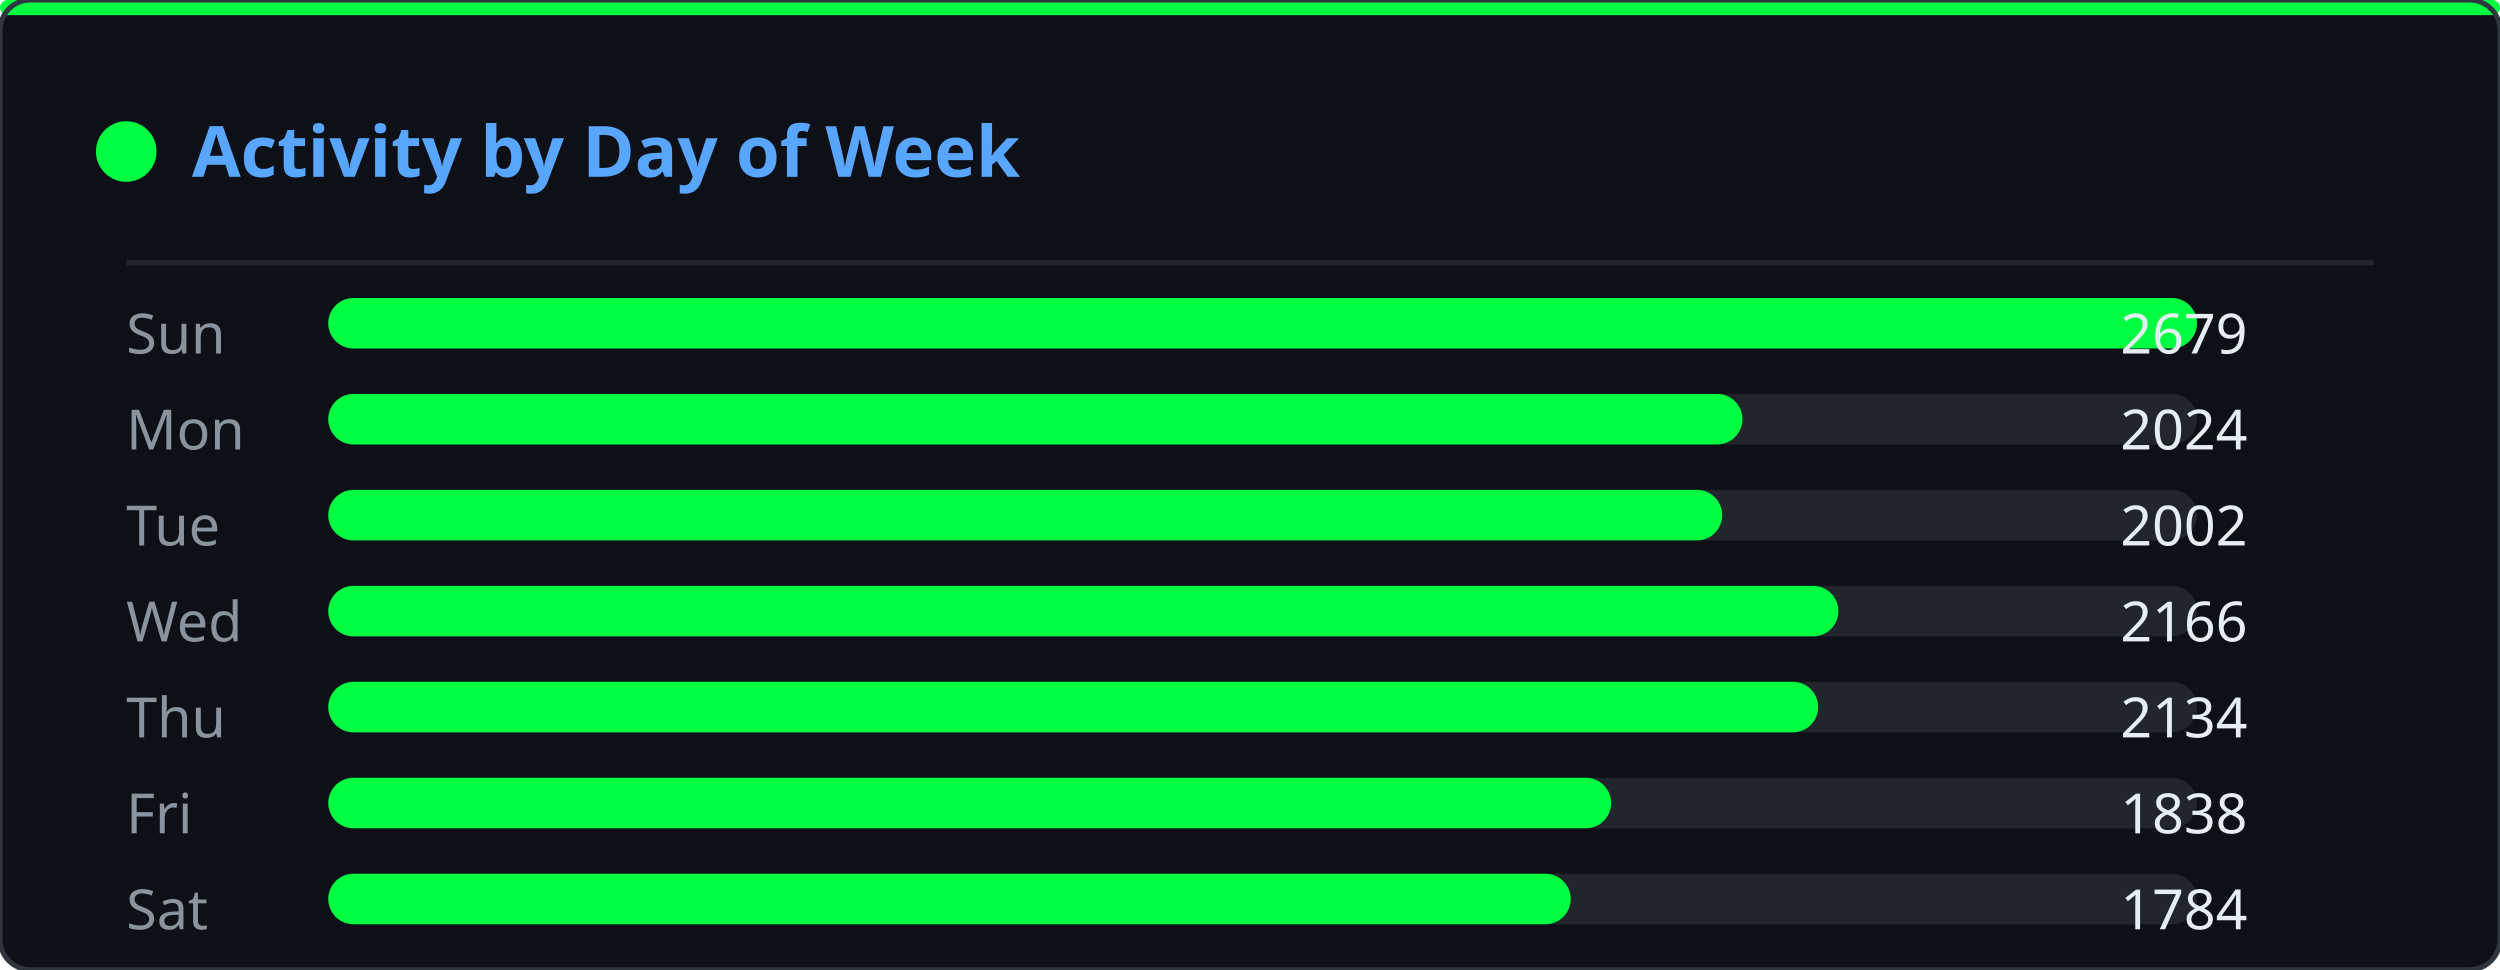
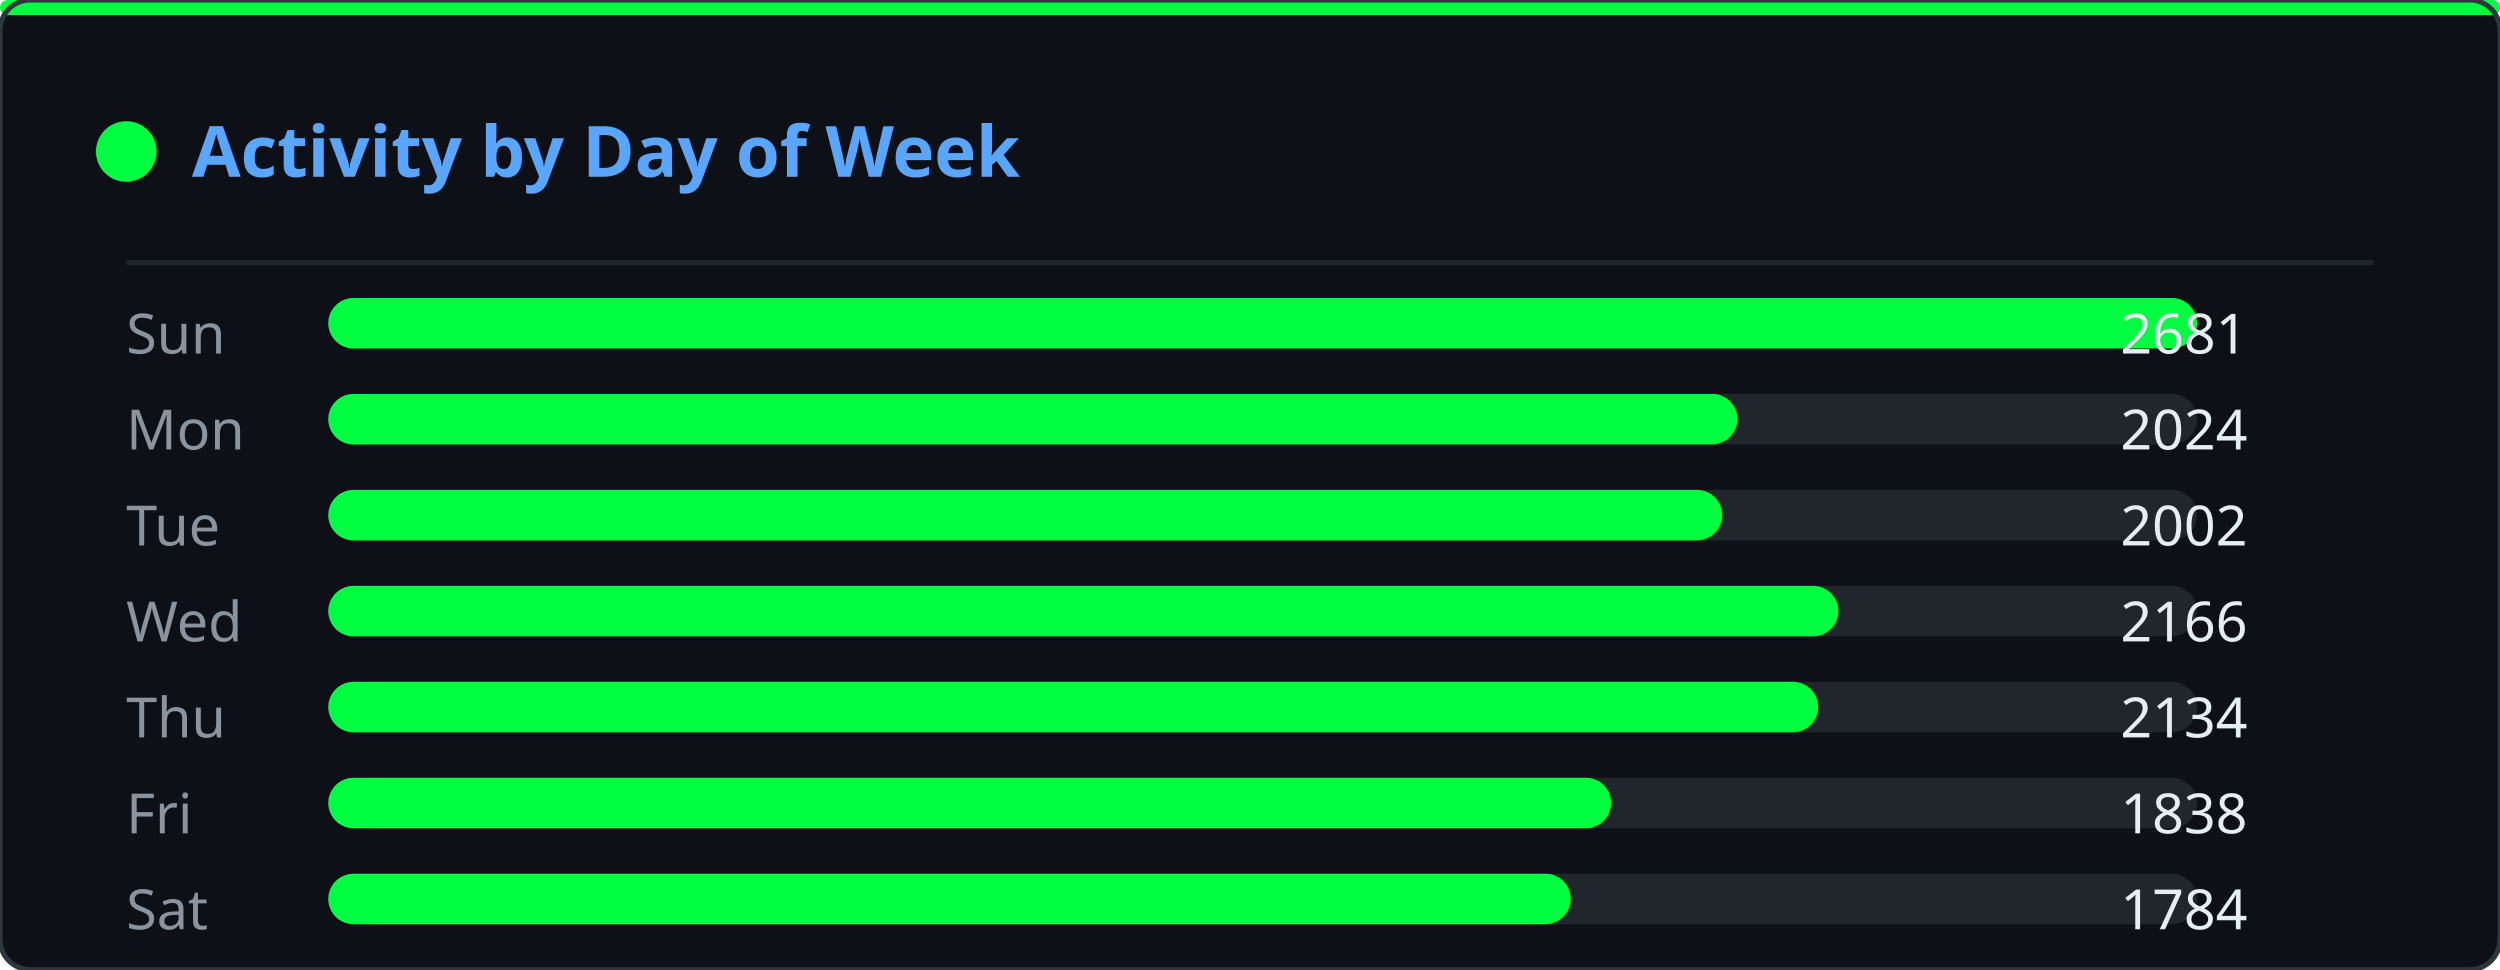
<svg xmlns="http://www.w3.org/2000/svg" width="495" height="192" viewBox="0 0 495 192">
  <defs>
    <clipPath id="ghm-clip">
      <rect width="495" height="192" rx="6" />
    </clipPath>
  </defs>
  <rect width="495" height="192" rx="6" fill="#0d1117" />
  <g clip-path="url(#ghm-clip)">
    <g opacity="0.22">
      <style>@keyframes ghm0{from{transform:translateY(-74px)}to{transform:translateY(206px)}}@keyframes ghm1{from{transform:translateY(-46px)}to{transform:translateY(206px)}}@keyframes ghm2{from{transform:translateY(-46px)}to{transform:translateY(206px)}}@keyframes ghm3{from{transform:translateY(-46px)}to{transform:translateY(206px)}}@keyframes ghm4{from{transform:translateY(-46px)}to{transform:translateY(206px)}}@keyframes ghm5{from{transform:translateY(-46px)}to{transform:translateY(206px)}}@keyframes ghm6{from{transform:translateY(-46px)}to{transform:translateY(206px)}}@keyframes ghm7{from{transform:translateY(-46px)}to{transform:translateY(206px)}}@keyframes ghm8{from{transform:translateY(-46px)}to{transform:translateY(206px)}}@keyframes ghm9{from{transform:translateY(-46px)}to{transform:translateY(206px)}}@keyframes ghm10{from{transform:translateY(-46px)}to{transform:translateY(206px)}}@keyframes ghm11{from{transform:translateY(-46px)}to{transform:translateY(206px)}}@keyframes ghm12{from{transform:translateY(-46px)}to{transform:translateY(206px)}}@keyframes ghm13{from{transform:translateY(-46px)}to{transform:translateY(206px)}}@keyframes ghm14{from{transform:translateY(-46px)}to{transform:translateY(206px)}}@keyframes ghm15{from{transform:translateY(-46px)}to{transform:translateY(206px)}}@keyframes ghm16{from{transform:translateY(-46px)}to{transform:translateY(206px)}}@keyframes ghm17{from{transform:translateY(-46px)}to{transform:translateY(206px)}}@keyframes ghm18{from{transform:translateY(-46px)}to{transform:translateY(206px)}}@keyframes ghm19{from{transform:translateY(-46px)}to{transform:translateY(206px)}}@keyframes ghm20{from{transform:translateY(-46px)}to{transform:translateY(206px)}}@keyframes ghm21{from{transform:translateY(-46px)}to{transform:translateY(206px)}}@keyframes ghm22{from{transform:translateY(-46px)}to{transform:translateY(206px)}}@keyframes ghm23{from{transform:translateY(-46px)}to{transform:translateY(206px)}}@keyframes ghm24{from{transform:translateY(-46px)}to{transform:translateY(206px)}}@keyframes ghm25{from{transform:translateY(-46px)}to{transform:translateY(206px)}}@keyframes ghm26{from{transform:translateY(-46px)}to{transform:translateY(206px)}}@keyframes ghm27{from{transform:translateY(-46px)}to{transform:translateY(206px)}}@keyframes ghm28{from{transform:translateY(-46px)}to{transform:translateY(206px)}}@keyframes ghm29{from{transform:translateY(-46px)}to{transform:translateY(206px)}}@keyframes ghm30{from{transform:translateY(-46px)}to{transform:translateY(206px)}}@keyframes ghm31{from{transform:translateY(-46px)}to{transform:translateY(206px)}}@keyframes ghm32{from{transform:translateY(-46px)}to{transform:translateY(206px)}}@keyframes ghm33{from{transform:translateY(-46px)}to{transform:translateY(206px)}}@keyframes ghm34{from{transform:translateY(-46px)}to{transform:translateY(206px)}}@keyframes ghm35{from{transform:translateY(-46px)}to{transform:translateY(206px)}}@keyframes ghm36{from{transform:translateY(-46px)}to{transform:translateY(206px)}}@keyframes ghm37{from{transform:translateY(-46px)}to{transform:translateY(206px)}}</style>
      <g style="animation:ghm0 1.57s linear infinite;animation-delay:-0.90s">
        <text x="51" y="0" font-family="monospace" font-size="12" fill="#00ff41">ﾇ</text>
        <text x="51" y="-14" font-family="monospace" font-size="12" fill="#00ff41" opacity="0.83">ｩ</text>
        <text x="51" y="-28" font-family="monospace" font-size="12" fill="#00ff41" opacity="0.67">ﾏ</text>
        <text x="51" y="-42" font-family="monospace" font-size="12" fill="#00ff41" opacity="0.50">ﾖ</text>
        <text x="51" y="-56" font-family="monospace" font-size="12" fill="#00ff41" opacity="0.33">ｶ</text>
        <text x="51" y="-70" font-family="monospace" font-size="12" fill="#00ff41" opacity="0.17">ﾇ</text>
      </g>
      <g style="animation:ghm1 2.57s linear infinite;animation-delay:-0.67s">
        <text x="56" y="0" font-family="monospace" font-size="12" fill="#00ff41">ﾀ</text>
        <text x="56" y="-14" font-family="monospace" font-size="12" fill="#00ff41" opacity="0.75">4</text>
        <text x="56" y="-28" font-family="monospace" font-size="12" fill="#00ff41" opacity="0.50">ｺ</text>
        <text x="56" y="-42" font-family="monospace" font-size="12" fill="#00ff41" opacity="0.25">ﾄ</text>
      </g>
      <g style="animation:ghm2 2.24s linear infinite;animation-delay:-0.15s">
        <text x="295" y="0" font-family="monospace" font-size="12" fill="#00ff41">ｳ</text>
        <text x="295" y="-14" font-family="monospace" font-size="12" fill="#00ff41" opacity="0.75">ﾁ</text>
        <text x="295" y="-28" font-family="monospace" font-size="12" fill="#00ff41" opacity="0.50">ｾ</text>
        <text x="295" y="-42" font-family="monospace" font-size="12" fill="#00ff41" opacity="0.25">ﾍ</text>
      </g>
      <g style="animation:ghm3 1.99s linear infinite;animation-delay:-0.92s">
        <text x="46" y="0" font-family="monospace" font-size="12" fill="#00ff41">ﾛ</text>
        <text x="46" y="-14" font-family="monospace" font-size="12" fill="#00ff41" opacity="0.75">ﾜ</text>
        <text x="46" y="-28" font-family="monospace" font-size="12" fill="#00ff41" opacity="0.50">ｪ</text>
        <text x="46" y="-42" font-family="monospace" font-size="12" fill="#00ff41" opacity="0.25">8</text>
      </g>
      <g style="animation:ghm4 1.84s linear infinite;animation-delay:-0.38s">
        <text x="43" y="0" font-family="monospace" font-size="12" fill="#00ff41">3</text>
        <text x="43" y="-14" font-family="monospace" font-size="12" fill="#00ff41" opacity="0.75">ﾃ</text>
        <text x="43" y="-28" font-family="monospace" font-size="12" fill="#00ff41" opacity="0.50">ﾋ</text>
        <text x="43" y="-42" font-family="monospace" font-size="12" fill="#00ff41" opacity="0.25">ﾓ</text>
      </g>
      <g style="animation:ghm5 2.70s linear infinite;animation-delay:-2.61s">
        <text x="28" y="0" font-family="monospace" font-size="12" fill="#00ff41">ｦ</text>
        <text x="28" y="-14" font-family="monospace" font-size="12" fill="#00ff41" opacity="0.75">ﾐ</text>
        <text x="28" y="-28" font-family="monospace" font-size="12" fill="#00ff41" opacity="0.50">9</text>
        <text x="28" y="-42" font-family="monospace" font-size="12" fill="#00ff41" opacity="0.25">9</text>
      </g>
      <g style="animation:ghm6 2.14s linear infinite;animation-delay:-1.62s">
        <text x="379" y="0" font-family="monospace" font-size="12" fill="#00ff41">ﾓ</text>
        <text x="379" y="-14" font-family="monospace" font-size="12" fill="#00ff41" opacity="0.75">ｵ</text>
        <text x="379" y="-28" font-family="monospace" font-size="12" fill="#00ff41" opacity="0.50">ﾈ</text>
        <text x="379" y="-42" font-family="monospace" font-size="12" fill="#00ff41" opacity="0.25">ｵ</text>
      </g>
      <g style="animation:ghm7 2.37s linear infinite;animation-delay:-1.35s">
        <text x="207" y="0" font-family="monospace" font-size="12" fill="#00ff41">ｶ</text>
        <text x="207" y="-14" font-family="monospace" font-size="12" fill="#00ff41" opacity="0.75">ﾁ</text>
        <text x="207" y="-28" font-family="monospace" font-size="12" fill="#00ff41" opacity="0.50">ｼ</text>
        <text x="207" y="-42" font-family="monospace" font-size="12" fill="#00ff41" opacity="0.25">6</text>
      </g>
      <g style="animation:ghm8 1.63s linear infinite;animation-delay:-0.55s">
        <text x="115" y="0" font-family="monospace" font-size="12" fill="#00ff41">ｫ</text>
        <text x="115" y="-14" font-family="monospace" font-size="12" fill="#00ff41" opacity="0.75">ﾝ</text>
        <text x="115" y="-28" font-family="monospace" font-size="12" fill="#00ff41" opacity="0.50">ﾈ</text>
        <text x="115" y="-42" font-family="monospace" font-size="12" fill="#00ff41" opacity="0.25">ﾉ</text>
      </g>
      <g style="animation:ghm9 2.35s linear infinite;animation-delay:-1.04s">
        <text x="377" y="0" font-family="monospace" font-size="12" fill="#00ff41">ｮ</text>
        <text x="377" y="-14" font-family="monospace" font-size="12" fill="#00ff41" opacity="0.75">ﾚ</text>
        <text x="377" y="-28" font-family="monospace" font-size="12" fill="#00ff41" opacity="0.50">ﾌ</text>
        <text x="377" y="-42" font-family="monospace" font-size="12" fill="#00ff41" opacity="0.25">ｴ</text>
      </g>
      <g style="animation:ghm10 1.87s linear infinite;animation-delay:-1.28s">
        <text x="122" y="0" font-family="monospace" font-size="12" fill="#00ff41">ﾃ</text>
        <text x="122" y="-14" font-family="monospace" font-size="12" fill="#00ff41" opacity="0.75">ﾎ</text>
        <text x="122" y="-28" font-family="monospace" font-size="12" fill="#00ff41" opacity="0.50">ﾎ</text>
        <text x="122" y="-42" font-family="monospace" font-size="12" fill="#00ff41" opacity="0.25">ﾖ</text>
      </g>
      <g style="animation:ghm11 3.13s linear infinite;animation-delay:-0.70s">
        <text x="440" y="0" font-family="monospace" font-size="12" fill="#00ff41">ｱ</text>
        <text x="440" y="-14" font-family="monospace" font-size="12" fill="#00ff41" opacity="0.75">ﾈ</text>
        <text x="440" y="-28" font-family="monospace" font-size="12" fill="#00ff41" opacity="0.50">ﾔ</text>
        <text x="440" y="-42" font-family="monospace" font-size="12" fill="#00ff41" opacity="0.25">ﾙ</text>
      </g>
      <g style="animation:ghm12 3.15s linear infinite;animation-delay:-2.99s">
        <text x="150" y="0" font-family="monospace" font-size="12" fill="#00ff41">ﾏ</text>
        <text x="150" y="-14" font-family="monospace" font-size="12" fill="#00ff41" opacity="0.75">ﾀ</text>
        <text x="150" y="-28" font-family="monospace" font-size="12" fill="#00ff41" opacity="0.50">ﾈ</text>
        <text x="150" y="-42" font-family="monospace" font-size="12" fill="#00ff41" opacity="0.25">ｺ</text>
      </g>
      <g style="animation:ghm13 2.21s linear infinite;animation-delay:-0.72s">
        <text x="183" y="0" font-family="monospace" font-size="12" fill="#00ff41">ﾐ</text>
        <text x="183" y="-14" font-family="monospace" font-size="12" fill="#00ff41" opacity="0.75">ｻ</text>
        <text x="183" y="-28" font-family="monospace" font-size="12" fill="#00ff41" opacity="0.50">1</text>
        <text x="183" y="-42" font-family="monospace" font-size="12" fill="#00ff41" opacity="0.25">ﾏ</text>
      </g>
      <g style="animation:ghm14 1.77s linear infinite;animation-delay:-1.04s">
        <text x="351" y="0" font-family="monospace" font-size="12" fill="#00ff41">ﾚ</text>
        <text x="351" y="-14" font-family="monospace" font-size="12" fill="#00ff41" opacity="0.75">0</text>
        <text x="351" y="-28" font-family="monospace" font-size="12" fill="#00ff41" opacity="0.50">ｵ</text>
        <text x="351" y="-42" font-family="monospace" font-size="12" fill="#00ff41" opacity="0.25">ﾂ</text>
      </g>
      <g style="animation:ghm15 2.15s linear infinite;animation-delay:-0.98s">
        <text x="176" y="0" font-family="monospace" font-size="12" fill="#00ff41">3</text>
        <text x="176" y="-14" font-family="monospace" font-size="12" fill="#00ff41" opacity="0.75">ﾝ</text>
        <text x="176" y="-28" font-family="monospace" font-size="12" fill="#00ff41" opacity="0.50">ﾅ</text>
        <text x="176" y="-42" font-family="monospace" font-size="12" fill="#00ff41" opacity="0.25">4</text>
      </g>
      <g style="animation:ghm16 3.18s linear infinite;animation-delay:-1.04s">
        <text x="116" y="0" font-family="monospace" font-size="12" fill="#00ff41">ﾁ</text>
        <text x="116" y="-14" font-family="monospace" font-size="12" fill="#00ff41" opacity="0.75">2</text>
        <text x="116" y="-28" font-family="monospace" font-size="12" fill="#00ff41" opacity="0.50">ｲ</text>
        <text x="116" y="-42" font-family="monospace" font-size="12" fill="#00ff41" opacity="0.25">3</text>
      </g>
      <g style="animation:ghm17 3.13s linear infinite;animation-delay:-1.82s">
        <text x="175" y="0" font-family="monospace" font-size="12" fill="#00ff41">ﾎ</text>
        <text x="175" y="-14" font-family="monospace" font-size="12" fill="#00ff41" opacity="0.75">ﾜ</text>
        <text x="175" y="-28" font-family="monospace" font-size="12" fill="#00ff41" opacity="0.50">ｸ</text>
        <text x="175" y="-42" font-family="monospace" font-size="12" fill="#00ff41" opacity="0.25">ｼ</text>
      </g>
      <g style="animation:ghm18 2.52s linear infinite;animation-delay:-1.46s">
        <text x="18" y="0" font-family="monospace" font-size="12" fill="#00ff41">ｷ</text>
        <text x="18" y="-14" font-family="monospace" font-size="12" fill="#00ff41" opacity="0.75">6</text>
        <text x="18" y="-28" font-family="monospace" font-size="12" fill="#00ff41" opacity="0.50">ｩ</text>
        <text x="18" y="-42" font-family="monospace" font-size="12" fill="#00ff41" opacity="0.25">ｸ</text>
      </g>
      <g style="animation:ghm19 1.94s linear infinite;animation-delay:-0.80s">
        <text x="444" y="0" font-family="monospace" font-size="12" fill="#00ff41">ｺ</text>
        <text x="444" y="-14" font-family="monospace" font-size="12" fill="#00ff41" opacity="0.75">ｶ</text>
        <text x="444" y="-28" font-family="monospace" font-size="12" fill="#00ff41" opacity="0.50">ｴ</text>
        <text x="444" y="-42" font-family="monospace" font-size="12" fill="#00ff41" opacity="0.25">ﾓ</text>
      </g>
      <g style="animation:ghm20 2.72s linear infinite;animation-delay:-0.41s">
        <text x="382" y="0" font-family="monospace" font-size="12" fill="#00ff41">3</text>
        <text x="382" y="-14" font-family="monospace" font-size="12" fill="#00ff41" opacity="0.75">ﾊ</text>
        <text x="382" y="-28" font-family="monospace" font-size="12" fill="#00ff41" opacity="0.50">ﾓ</text>
        <text x="382" y="-42" font-family="monospace" font-size="12" fill="#00ff41" opacity="0.25">ｪ</text>
      </g>
      <g style="animation:ghm21 1.65s linear infinite;animation-delay:-0.06s">
        <text x="205" y="0" font-family="monospace" font-size="12" fill="#00ff41">ﾛ</text>
        <text x="205" y="-14" font-family="monospace" font-size="12" fill="#00ff41" opacity="0.75">0</text>
        <text x="205" y="-28" font-family="monospace" font-size="12" fill="#00ff41" opacity="0.50">ﾝ</text>
        <text x="205" y="-42" font-family="monospace" font-size="12" fill="#00ff41" opacity="0.25">ﾘ</text>
      </g>
      <g style="animation:ghm22 1.88s linear infinite;animation-delay:-0.11s">
        <text x="261" y="0" font-family="monospace" font-size="12" fill="#00ff41">ｶ</text>
        <text x="261" y="-14" font-family="monospace" font-size="12" fill="#00ff41" opacity="0.75">ﾘ</text>
        <text x="261" y="-28" font-family="monospace" font-size="12" fill="#00ff41" opacity="0.50">4</text>
        <text x="261" y="-42" font-family="monospace" font-size="12" fill="#00ff41" opacity="0.25">ｹ</text>
      </g>
      <g style="animation:ghm23 1.72s linear infinite;animation-delay:-1.29s">
        <text x="74" y="0" font-family="monospace" font-size="12" fill="#00ff41">ﾖ</text>
        <text x="74" y="-14" font-family="monospace" font-size="12" fill="#00ff41" opacity="0.75">5</text>
        <text x="74" y="-28" font-family="monospace" font-size="12" fill="#00ff41" opacity="0.50">ｳ</text>
        <text x="74" y="-42" font-family="monospace" font-size="12" fill="#00ff41" opacity="0.25">ﾚ</text>
      </g>
      <g style="animation:ghm24 3.11s linear infinite;animation-delay:-1.97s">
        <text x="84" y="0" font-family="monospace" font-size="12" fill="#00ff41">1</text>
        <text x="84" y="-14" font-family="monospace" font-size="12" fill="#00ff41" opacity="0.75">0</text>
        <text x="84" y="-28" font-family="monospace" font-size="12" fill="#00ff41" opacity="0.50">ﾘ</text>
        <text x="84" y="-42" font-family="monospace" font-size="12" fill="#00ff41" opacity="0.25">7</text>
      </g>
      <g style="animation:ghm25 2.23s linear infinite;animation-delay:-0.66s">
        <text x="245" y="0" font-family="monospace" font-size="12" fill="#00ff41">ｿ</text>
        <text x="245" y="-14" font-family="monospace" font-size="12" fill="#00ff41" opacity="0.75">ﾒ</text>
        <text x="245" y="-28" font-family="monospace" font-size="12" fill="#00ff41" opacity="0.50">ｨ</text>
        <text x="245" y="-42" font-family="monospace" font-size="12" fill="#00ff41" opacity="0.25">ｻ</text>
      </g>
      <g style="animation:ghm26 3.20s linear infinite;animation-delay:-1.89s">
        <text x="163" y="0" font-family="monospace" font-size="12" fill="#00ff41">5</text>
        <text x="163" y="-14" font-family="monospace" font-size="12" fill="#00ff41" opacity="0.75">ﾕ</text>
        <text x="163" y="-28" font-family="monospace" font-size="12" fill="#00ff41" opacity="0.50">ﾌ</text>
        <text x="163" y="-42" font-family="monospace" font-size="12" fill="#00ff41" opacity="0.25">ﾌ</text>
      </g>
      <g style="animation:ghm27 2.84s linear infinite;animation-delay:-0.59s">
        <text x="444" y="0" font-family="monospace" font-size="12" fill="#00ff41">ｱ</text>
        <text x="444" y="-14" font-family="monospace" font-size="12" fill="#00ff41" opacity="0.75">ｪ</text>
        <text x="444" y="-28" font-family="monospace" font-size="12" fill="#00ff41" opacity="0.50">0</text>
        <text x="444" y="-42" font-family="monospace" font-size="12" fill="#00ff41" opacity="0.25">3</text>
      </g>
      <g style="animation:ghm28 3.04s linear infinite;animation-delay:-0.90s">
        <text x="416" y="0" font-family="monospace" font-size="12" fill="#00ff41">ﾖ</text>
        <text x="416" y="-14" font-family="monospace" font-size="12" fill="#00ff41" opacity="0.75">ｹ</text>
        <text x="416" y="-28" font-family="monospace" font-size="12" fill="#00ff41" opacity="0.50">ﾛ</text>
        <text x="416" y="-42" font-family="monospace" font-size="12" fill="#00ff41" opacity="0.25">ﾝ</text>
      </g>
      <g style="animation:ghm29 3.08s linear infinite;animation-delay:-2.24s">
        <text x="71" y="0" font-family="monospace" font-size="12" fill="#00ff41">ｳ</text>
        <text x="71" y="-14" font-family="monospace" font-size="12" fill="#00ff41" opacity="0.75">4</text>
        <text x="71" y="-28" font-family="monospace" font-size="12" fill="#00ff41" opacity="0.50">ﾒ</text>
        <text x="71" y="-42" font-family="monospace" font-size="12" fill="#00ff41" opacity="0.25">ｾ</text>
      </g>
      <g style="animation:ghm30 1.64s linear infinite;animation-delay:-1.17s">
        <text x="311" y="0" font-family="monospace" font-size="12" fill="#00ff41">ﾒ</text>
        <text x="311" y="-14" font-family="monospace" font-size="12" fill="#00ff41" opacity="0.75">ﾙ</text>
        <text x="311" y="-28" font-family="monospace" font-size="12" fill="#00ff41" opacity="0.50">ｵ</text>
        <text x="311" y="-42" font-family="monospace" font-size="12" fill="#00ff41" opacity="0.25">ﾓ</text>
      </g>
      <g style="animation:ghm31 2.93s linear infinite;animation-delay:-2.38s">
        <text x="360" y="0" font-family="monospace" font-size="12" fill="#00ff41">ﾖ</text>
        <text x="360" y="-14" font-family="monospace" font-size="12" fill="#00ff41" opacity="0.75">9</text>
        <text x="360" y="-28" font-family="monospace" font-size="12" fill="#00ff41" opacity="0.50">9</text>
        <text x="360" y="-42" font-family="monospace" font-size="12" fill="#00ff41" opacity="0.25">ｾ</text>
      </g>
      <g style="animation:ghm32 2.81s linear infinite;animation-delay:-1.81s">
        <text x="142" y="0" font-family="monospace" font-size="12" fill="#00ff41">ｳ</text>
        <text x="142" y="-14" font-family="monospace" font-size="12" fill="#00ff41" opacity="0.75">ﾊ</text>
        <text x="142" y="-28" font-family="monospace" font-size="12" fill="#00ff41" opacity="0.50">ｺ</text>
        <text x="142" y="-42" font-family="monospace" font-size="12" fill="#00ff41" opacity="0.25">ｺ</text>
      </g>
      <g style="animation:ghm33 3.12s linear infinite;animation-delay:-1.67s">
        <text x="25" y="0" font-family="monospace" font-size="12" fill="#00ff41">ｽ</text>
        <text x="25" y="-14" font-family="monospace" font-size="12" fill="#00ff41" opacity="0.75">1</text>
        <text x="25" y="-28" font-family="monospace" font-size="12" fill="#00ff41" opacity="0.50">ﾄ</text>
        <text x="25" y="-42" font-family="monospace" font-size="12" fill="#00ff41" opacity="0.25">ﾅ</text>
      </g>
      <g style="animation:ghm34 2.99s linear infinite;animation-delay:-0.61s">
        <text x="242" y="0" font-family="monospace" font-size="12" fill="#00ff41">ﾜ</text>
        <text x="242" y="-14" font-family="monospace" font-size="12" fill="#00ff41" opacity="0.75">ｶ</text>
        <text x="242" y="-28" font-family="monospace" font-size="12" fill="#00ff41" opacity="0.50">ｬ</text>
        <text x="242" y="-42" font-family="monospace" font-size="12" fill="#00ff41" opacity="0.25">ｴ</text>
      </g>
      <g style="animation:ghm35 2.78s linear infinite;animation-delay:-2.63s">
        <text x="245" y="0" font-family="monospace" font-size="12" fill="#00ff41">ﾚ</text>
        <text x="245" y="-14" font-family="monospace" font-size="12" fill="#00ff41" opacity="0.75">ﾇ</text>
        <text x="245" y="-28" font-family="monospace" font-size="12" fill="#00ff41" opacity="0.50">ｺ</text>
        <text x="245" y="-42" font-family="monospace" font-size="12" fill="#00ff41" opacity="0.25">ｧ</text>
      </g>
      <g style="animation:ghm36 3.07s linear infinite;animation-delay:-1.25s">
        <text x="387" y="0" font-family="monospace" font-size="12" fill="#00ff41">ｸ</text>
        <text x="387" y="-14" font-family="monospace" font-size="12" fill="#00ff41" opacity="0.75">ｳ</text>
        <text x="387" y="-28" font-family="monospace" font-size="12" fill="#00ff41" opacity="0.50">ｯ</text>
        <text x="387" y="-42" font-family="monospace" font-size="12" fill="#00ff41" opacity="0.25">0</text>
      </g>
      <g style="animation:ghm37 2.26s linear infinite;animation-delay:-1.19s">
        <text x="456" y="0" font-family="monospace" font-size="12" fill="#00ff41">ｨ</text>
        <text x="456" y="-14" font-family="monospace" font-size="12" fill="#00ff41" opacity="0.75">ｱ</text>
        <text x="456" y="-28" font-family="monospace" font-size="12" fill="#00ff41" opacity="0.50">ﾓ</text>
        <text x="456" y="-42" font-family="monospace" font-size="12" fill="#00ff41" opacity="0.25">1</text>
      </g>
    </g>
  </g>
  <rect width="495" height="3" rx="1.5" fill="#00ff41" />
  <rect width="495" height="192" rx="6" fill="none" stroke="#30363d" stroke-width="1" />
  <circle cx="25" cy="30" r="6" fill="#00ff41" />
  <text x="38" y="35" font-family="'Segoe UI',Ubuntu,sans-serif" font-size="14" font-weight="600" fill="#58a6ff">Activity by Day of Week</text>
  <line x1="25" y1="52" x2="470" y2="52" stroke="#21262d" stroke-width="1" />
  <text x="25" y="70" font-family="'Segoe UI',Ubuntu,sans-serif" font-size="11" fill="#8b949e">Sun</text>
  <rect x="65" y="59" width="370" height="10" rx="5" fill="#21262d" />
  <rect x="65" y="59" width="370" height="10" rx="5" fill="#00ff41" />
-   <text x="445" y="70" text-anchor="end" font-family="'Segoe UI',Ubuntu,sans-serif" font-size="11" fill="#e6edf3">2679</text>
+   <text x="445" y="70" text-anchor="end" font-family="'Segoe UI',Ubuntu,sans-serif" font-size="11" fill="#e6edf3">2681</text>
  <text x="25" y="89" font-family="'Segoe UI',Ubuntu,sans-serif" font-size="11" fill="#8b949e">Mon</text>
  <rect x="65" y="78" width="370" height="10" rx="5" fill="#21262d" />
-   <rect x="65" y="78" width="280" height="10" rx="5" fill="#00ff41" />
+   <rect x="65" y="78" width="279" height="10" rx="5" fill="#00ff41" />
  <text x="445" y="89" text-anchor="end" font-family="'Segoe UI',Ubuntu,sans-serif" font-size="11" fill="#e6edf3">2024</text>
  <text x="25" y="108" font-family="'Segoe UI',Ubuntu,sans-serif" font-size="11" fill="#8b949e">Tue</text>
  <rect x="65" y="97" width="370" height="10" rx="5" fill="#21262d" />
  <rect x="65" y="97" width="276" height="10" rx="5" fill="#00ff41" />
  <text x="445" y="108" text-anchor="end" font-family="'Segoe UI',Ubuntu,sans-serif" font-size="11" fill="#e6edf3">2002</text>
  <text x="25" y="127" font-family="'Segoe UI',Ubuntu,sans-serif" font-size="11" fill="#8b949e">Wed</text>
  <rect x="65" y="116" width="370" height="10" rx="5" fill="#21262d" />
  <rect x="65" y="116" width="299" height="10" rx="5" fill="#00ff41" />
  <text x="445" y="127" text-anchor="end" font-family="'Segoe UI',Ubuntu,sans-serif" font-size="11" fill="#e6edf3">2166</text>
  <text x="25" y="146" font-family="'Segoe UI',Ubuntu,sans-serif" font-size="11" fill="#8b949e">Thu</text>
  <rect x="65" y="135" width="370" height="10" rx="5" fill="#21262d" />
  <rect x="65" y="135" width="295" height="10" rx="5" fill="#00ff41" />
  <text x="445" y="146" text-anchor="end" font-family="'Segoe UI',Ubuntu,sans-serif" font-size="11" fill="#e6edf3">2134</text>
  <text x="25" y="165" font-family="'Segoe UI',Ubuntu,sans-serif" font-size="11" fill="#8b949e">Fri</text>
  <rect x="65" y="154" width="370" height="10" rx="5" fill="#21262d" />
  <rect x="65" y="154" width="254" height="10" rx="5" fill="#00ff41" />
  <text x="445" y="165" text-anchor="end" font-family="'Segoe UI',Ubuntu,sans-serif" font-size="11" fill="#e6edf3">1838</text>
  <text x="25" y="184" font-family="'Segoe UI',Ubuntu,sans-serif" font-size="11" fill="#8b949e">Sat</text>
  <rect x="65" y="173" width="370" height="10" rx="5" fill="#21262d" />
  <rect x="65" y="173" width="246" height="10" rx="5" fill="#00ff41" />
  <text x="445" y="184" text-anchor="end" font-family="'Segoe UI',Ubuntu,sans-serif" font-size="11" fill="#e6edf3">1784</text>
</svg>
